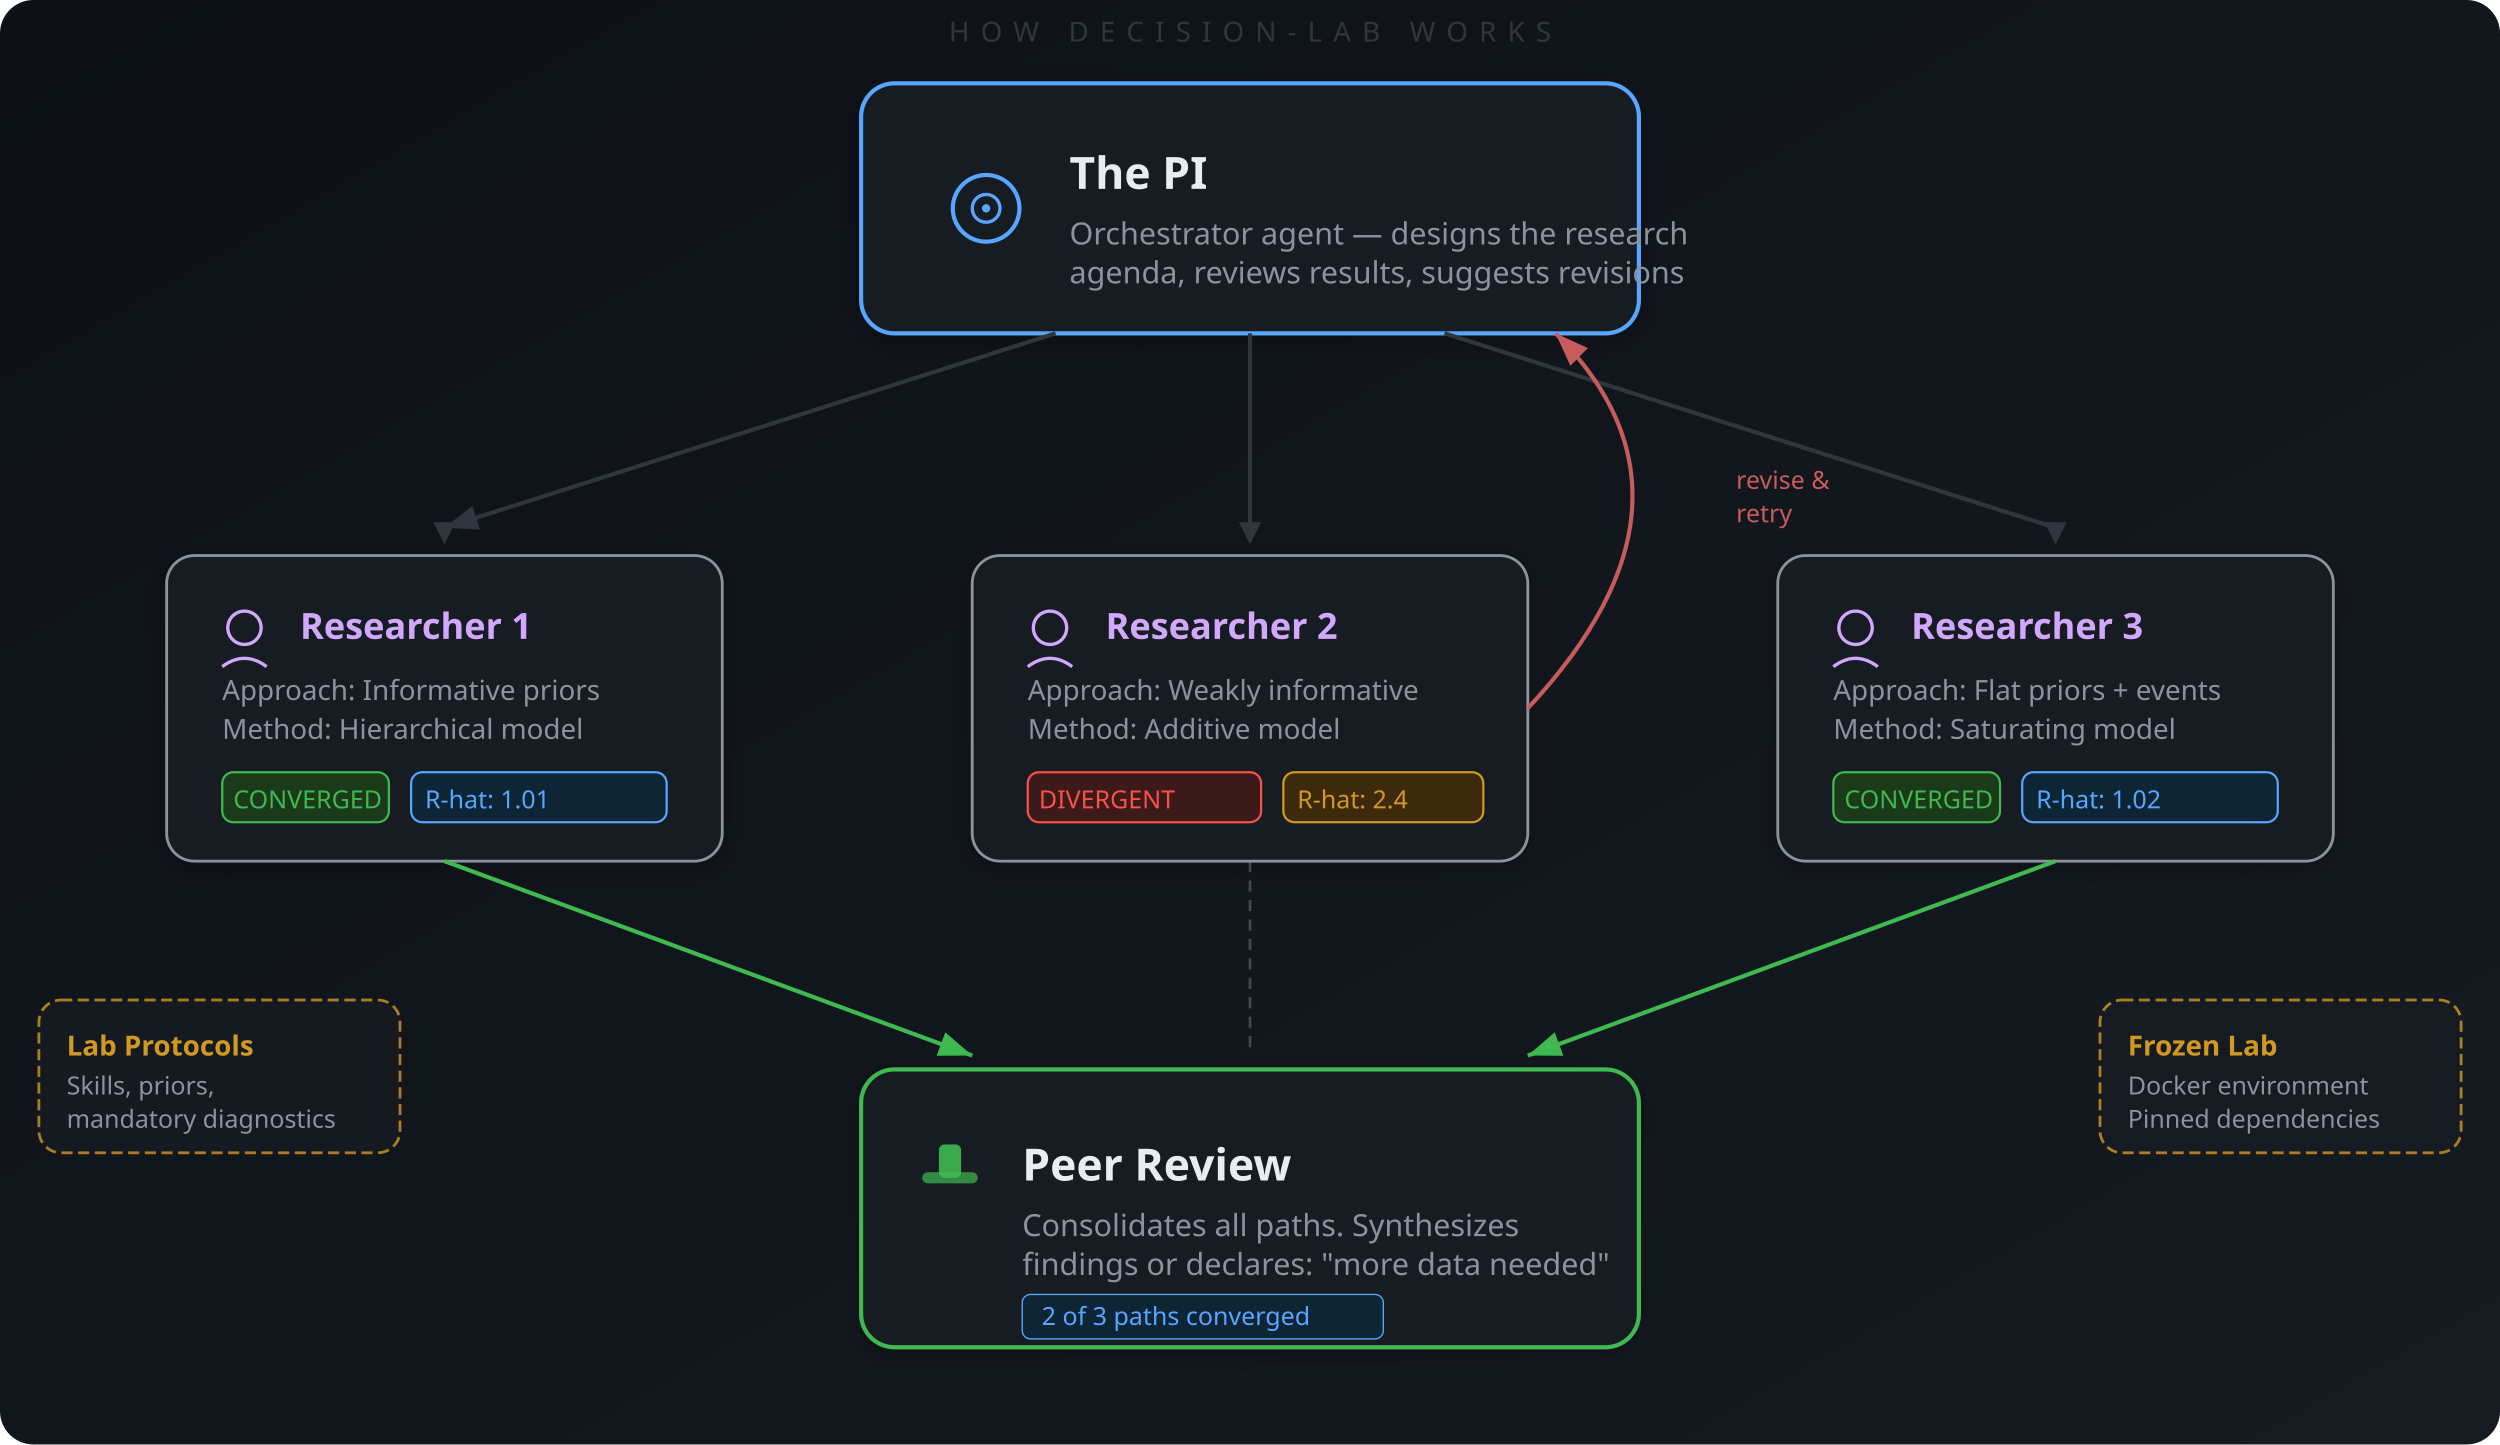
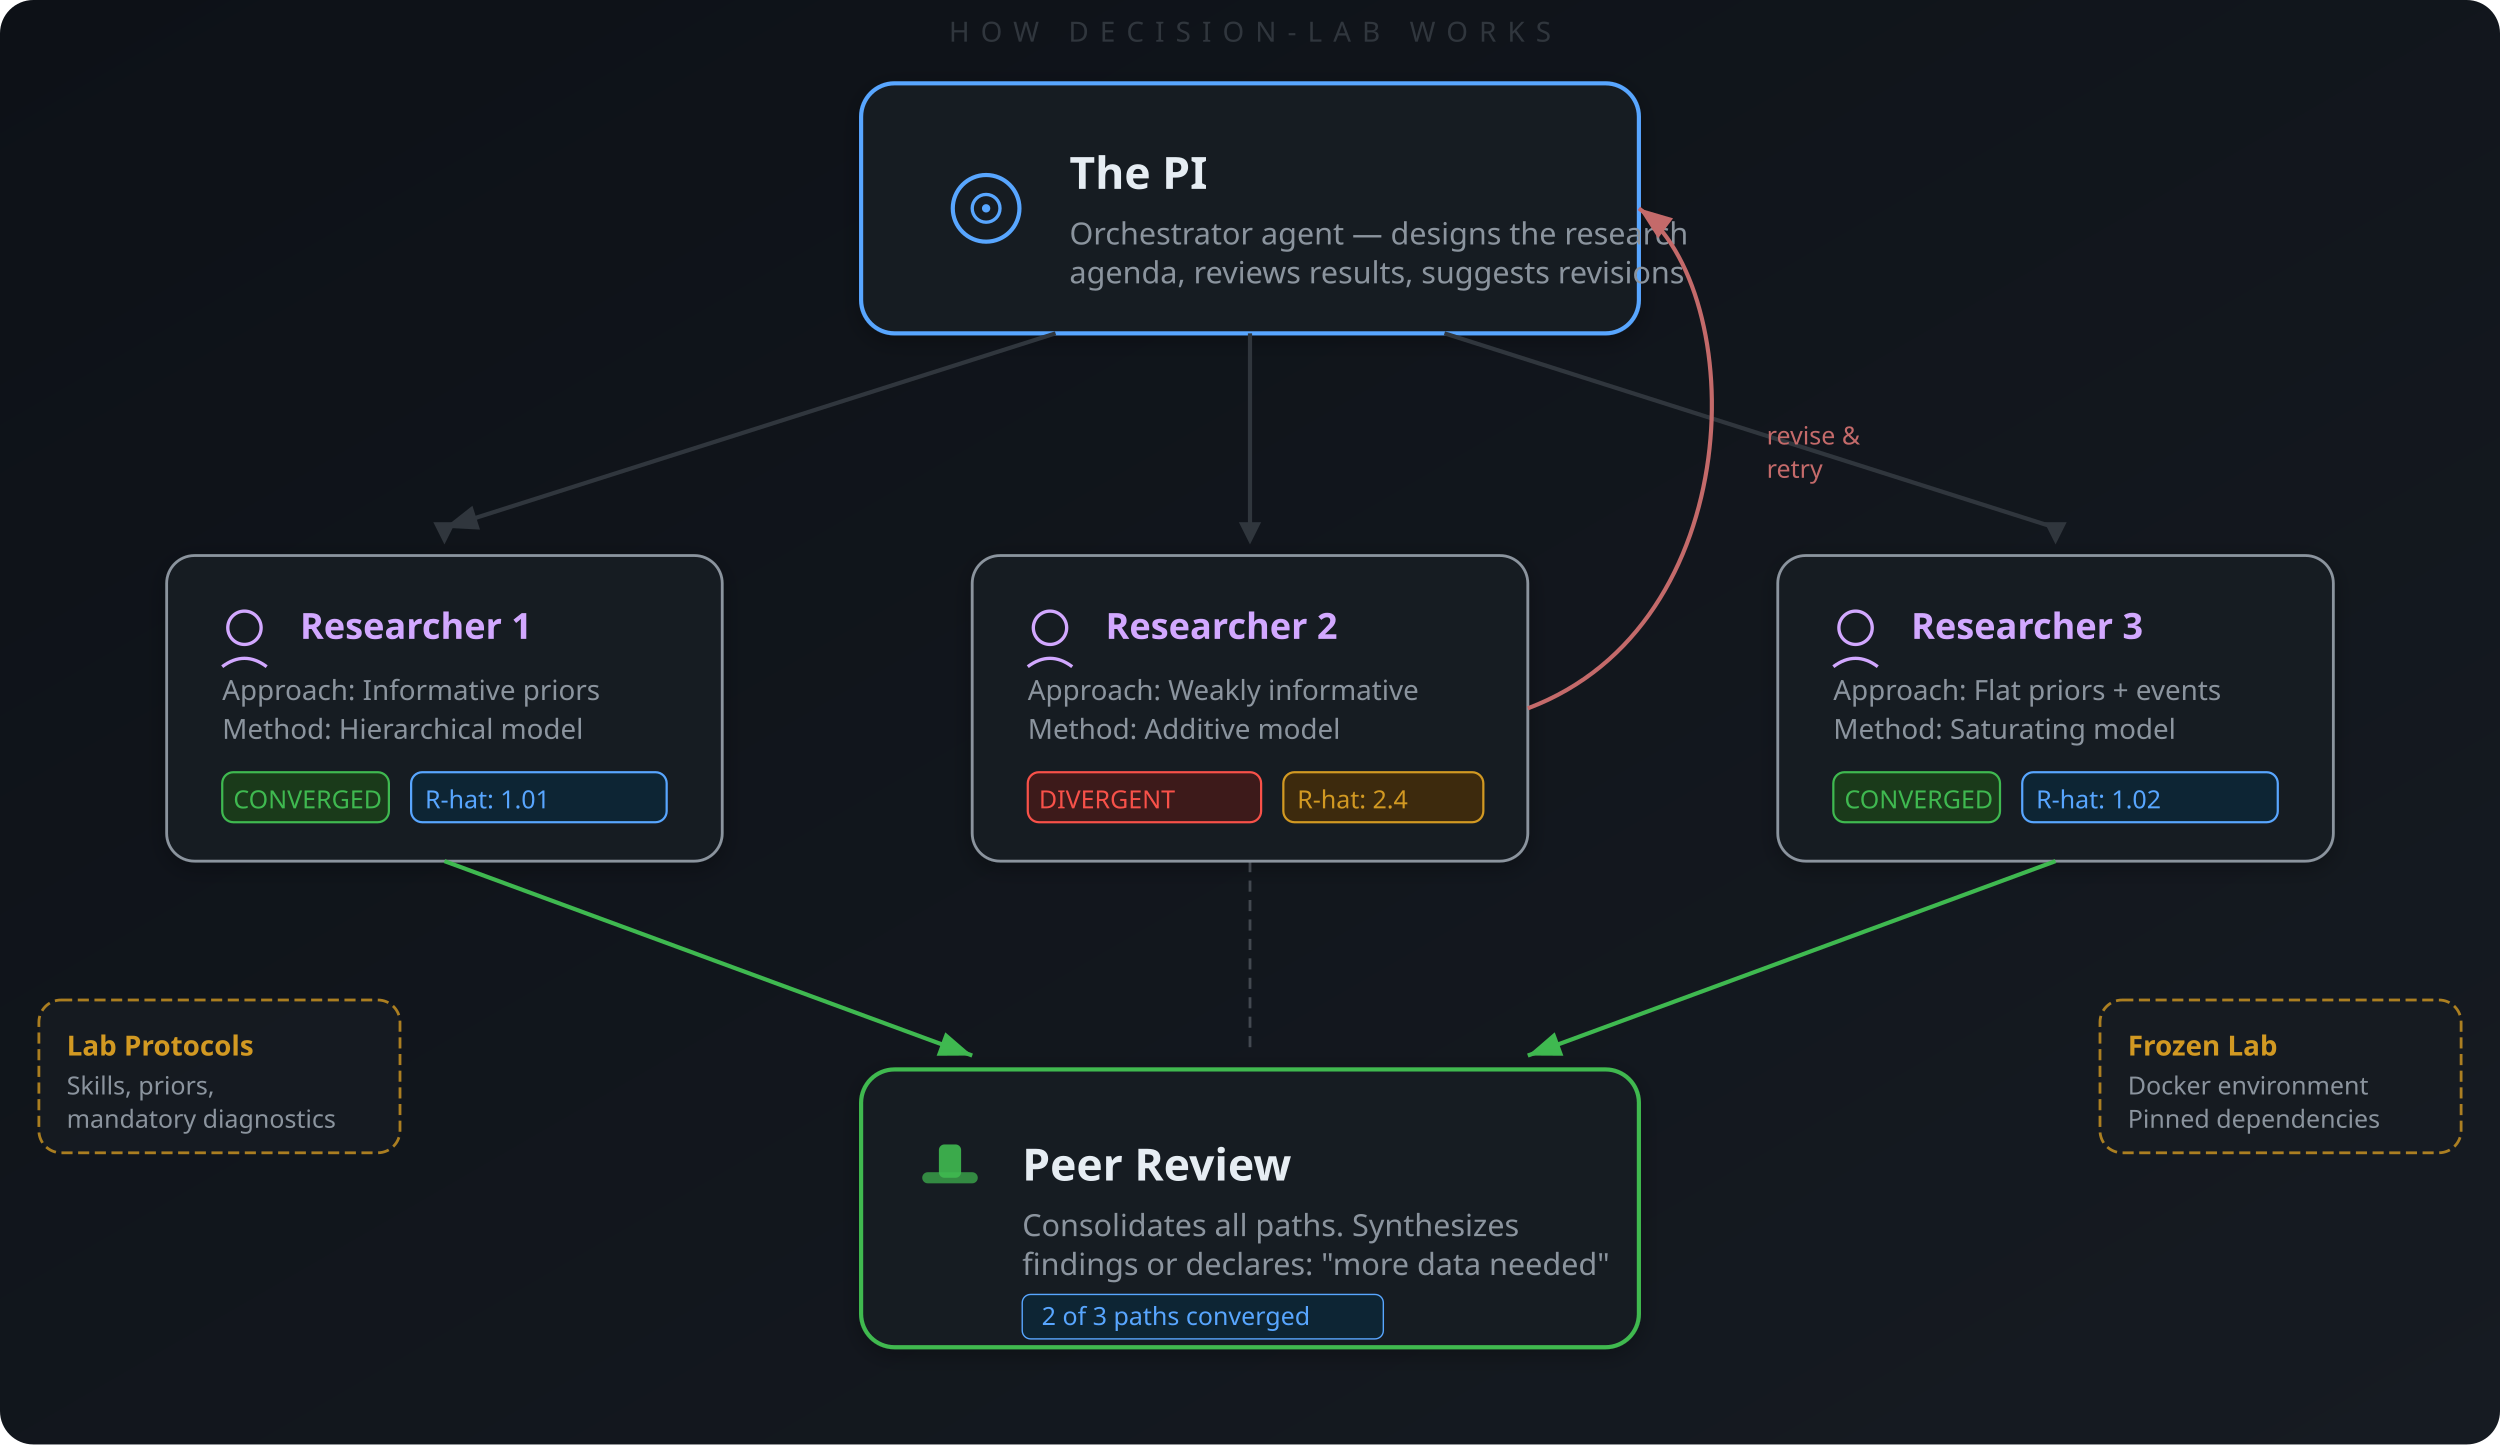
<svg xmlns="http://www.w3.org/2000/svg" viewBox="0 0 900 520" font-family="'Segoe UI', system-ui, -apple-system, sans-serif">
  <defs>
    <linearGradient id="bg2" x1="0%" y1="0%" x2="100%" y2="100%">
      <stop offset="0%" style="stop-color:#0d1117" />
      <stop offset="100%" style="stop-color:#161b22" />
    </linearGradient>
    <filter id="glow2">
      <feGaussianBlur stdDeviation="2" result="blur" />
      <feMerge>
        <feMergeNode in="blur" />
        <feMergeNode in="SourceGraphic" />
      </feMerge>
    </filter>
    <filter id="shadow">
      <feDropShadow dx="0" dy="2" stdDeviation="4" flood-color="#000" flood-opacity="0.3" />
    </filter>
  </defs>
  <rect width="900" height="520" fill="url(#bg2)" rx="12" />
  <rect x="310" y="30" width="280" height="90" rx="12" fill="#161b22" stroke="#58a6ff" stroke-width="1.5" filter="url(#shadow)" />
  <g transform="translate(340, 60)">
    <circle cx="15" cy="15" r="12" fill="none" stroke="#58a6ff" stroke-width="1.5" />
    <circle cx="15" cy="15" r="5" fill="none" stroke="#58a6ff" stroke-width="1.2" />
    <circle cx="15" cy="15" r="1.5" fill="#58a6ff" />
  </g>
  <text x="385" y="68" fill="#e6edf3" font-size="16" font-weight="600">The PI</text>
  <text x="385" y="88" fill="#8b949e" font-size="11">Orchestrator agent — designs the research</text>
  <text x="385" y="102" fill="#8b949e" font-size="11">agenda, reviews results, suggests revisions</text>
  <line x1="380" y1="120" x2="160" y2="190" stroke="#30363d" stroke-width="1.5" marker-end="url(#arrowGray)" />
  <line x1="450" y1="120" x2="450" y2="190" stroke="#30363d" stroke-width="1.5" />
  <line x1="520" y1="120" x2="740" y2="190" stroke="#30363d" stroke-width="1.5" />
  <defs>
    <marker id="arrowGray" markerWidth="8" markerHeight="6" refX="8" refY="3" orient="auto">
      <polygon points="0 0, 8 3, 0 6" fill="#30363d" />
    </marker>
    <marker id="arrowBlue" markerWidth="8" markerHeight="6" refX="8" refY="3" orient="auto">
      <polygon points="0 0, 8 3, 0 6" fill="#58a6ff" />
    </marker>
    <marker id="arrowGreen" markerWidth="8" markerHeight="6" refX="8" refY="3" orient="auto">
      <polygon points="0 0, 8 3, 0 6" fill="#3fb950" />
    </marker>
    <marker id="arrowRed" markerWidth="8" markerHeight="6" refX="8" refY="3" orient="auto">
-       <polygon points="0 0, 8 3, 0 6" fill="#c75c5c" />
+       <polygon points="0 0, 8 3, 0 6" fill="#c46a6a" />
    </marker>
  </defs>
  <polygon points="156,188 160,196 164,188" fill="#30363d" />
  <polygon points="446,188 450,196 454,188" fill="#30363d" />
  <polygon points="736,188 740,196 744,188" fill="#30363d" />
  <rect x="60" y="200" width="200" height="110" rx="10" fill="#161b22" stroke="#8b949e" stroke-width="1" filter="url(#shadow)" />
  <g transform="translate(80, 220)">
    <circle cx="8" cy="6" r="6" fill="none" stroke="#d2a8ff" stroke-width="1.2" />
    <path d="M 0,20 Q 8,14 16,20" fill="none" stroke="#d2a8ff" stroke-width="1.2" />
  </g>
  <text x="108" y="230" fill="#d2a8ff" font-size="13" font-weight="600">Researcher 1</text>
  <text x="80" y="252" fill="#8b949e" font-size="10">Approach: Informative priors</text>
  <text x="80" y="266" fill="#8b949e" font-size="10">Method: Hierarchical model</text>
  <rect x="80" y="278" width="60" height="18" rx="4" fill="#1a3a1a" stroke="#3fb950" stroke-width="0.8" />
  <text x="84" y="291" fill="#3fb950" font-size="9" font-weight="500">CONVERGED</text>
  <rect x="148" y="278" width="92" height="18" rx="4" fill="#0d2534" stroke="#58a6ff" stroke-width="0.8" />
  <text x="153" y="291" fill="#58a6ff" font-size="9">R-hat: 1.01</text>
  <rect x="350" y="200" width="200" height="110" rx="10" fill="#161b22" stroke="#8b949e" stroke-width="1" filter="url(#shadow)" />
  <g transform="translate(370, 220)">
    <circle cx="8" cy="6" r="6" fill="none" stroke="#d2a8ff" stroke-width="1.2" />
    <path d="M 0,20 Q 8,14 16,20" fill="none" stroke="#d2a8ff" stroke-width="1.2" />
  </g>
  <text x="398" y="230" fill="#d2a8ff" font-size="13" font-weight="600">Researcher 2</text>
  <text x="370" y="252" fill="#8b949e" font-size="10">Approach: Weakly informative</text>
  <text x="370" y="266" fill="#8b949e" font-size="10">Method: Additive model</text>
  <rect x="370" y="278" width="84" height="18" rx="4" fill="#3d1a1a" stroke="#f85149" stroke-width="0.8" />
  <text x="374" y="291" fill="#f85149" font-size="9" font-weight="500">DIVERGENT</text>
  <rect x="462" y="278" width="72" height="18" rx="4" fill="#3d2a0d" stroke="#d29922" stroke-width="0.8" />
  <text x="467" y="291" fill="#d29922" font-size="9">R-hat: 2.4</text>
  <rect x="640" y="200" width="200" height="110" rx="10" fill="#161b22" stroke="#8b949e" stroke-width="1" filter="url(#shadow)" />
  <g transform="translate(660, 220)">
    <circle cx="8" cy="6" r="6" fill="none" stroke="#d2a8ff" stroke-width="1.2" />
    <path d="M 0,20 Q 8,14 16,20" fill="none" stroke="#d2a8ff" stroke-width="1.2" />
  </g>
  <text x="688" y="230" fill="#d2a8ff" font-size="13" font-weight="600">Researcher 3</text>
  <text x="660" y="252" fill="#8b949e" font-size="10">Approach: Flat priors + events</text>
  <text x="660" y="266" fill="#8b949e" font-size="10">Method: Saturating model</text>
  <rect x="660" y="278" width="60" height="18" rx="4" fill="#1a3a1a" stroke="#3fb950" stroke-width="0.8" />
  <text x="664" y="291" fill="#3fb950" font-size="9" font-weight="500">CONVERGED</text>
  <rect x="728" y="278" width="92" height="18" rx="4" fill="#0d2534" stroke="#58a6ff" stroke-width="0.8" />
  <text x="733" y="291" fill="#58a6ff" font-size="9">R-hat: 1.02</text>
-   <path d="M 550,255 Q 620,180 560,120" fill="none" stroke="#c75c5c" stroke-width="1.5" marker-end="url(#arrowRed)" />
-   <text x="625" y="176" fill="#c75c5c" font-size="9">revise &amp;</text>
-   <text x="625" y="188" fill="#c75c5c" font-size="9">retry</text>
+   <path d="M 550,255 C 630,225 630,105 590,75" fill="none" stroke="#c46a6a" stroke-width="1.5" marker-end="url(#arrowRed)" />
+   <text x="636" y="160" fill="#c46a6a" font-size="9" font-style="normal">revise &amp;</text>
+   <text x="636" y="172" fill="#c46a6a" font-size="9" font-style="normal">retry</text>
  <line x1="160" y1="310" x2="350" y2="380" stroke="#3fb950" stroke-width="1.5" marker-end="url(#arrowGreen)" />
  <line x1="740" y1="310" x2="550" y2="380" stroke="#3fb950" stroke-width="1.5" marker-end="url(#arrowGreen)" />
  <line x1="450" y1="310" x2="450" y2="380" stroke="#8b949e" stroke-width="1" stroke-dasharray="4,3" opacity="0.4" />
  <rect x="310" y="385" width="280" height="100" rx="12" fill="#161b22" stroke="#3fb950" stroke-width="1.5" filter="url(#shadow)" />
  <g transform="translate(330, 410)">
    <rect x="2" y="12" width="20" height="4" rx="2" fill="#3fb950" opacity="0.7" />
    <rect x="8" y="2" width="8" height="12" rx="2" fill="#3fb950" opacity="0.9" />
  </g>
  <text x="368" y="425" fill="#e6edf3" font-size="16" font-weight="600">Peer Review</text>
  <text x="368" y="445" fill="#8b949e" font-size="11">Consolidates all paths. Synthesizes</text>
  <text x="368" y="459" fill="#8b949e" font-size="11">findings or declares: "more data needed"</text>
  <rect x="368" y="466" width="130" height="16" rx="3" fill="#0d2534" stroke="#58a6ff" stroke-width="0.5" />
  <text x="375" y="477" fill="#58a6ff" font-size="9">2 of 3 paths converged</text>
  <text x="450" y="15" text-anchor="middle" fill="#30363d" font-size="10" letter-spacing="4" text-transform="uppercase">HOW DECISION-LAB WORKS</text>
  <rect x="14" y="360" width="130" height="55" rx="8" fill="#161b22" stroke="#d29922" stroke-width="1" stroke-dasharray="4,2" opacity="0.8" />
  <text x="24" y="380" fill="#d29922" font-size="10" font-weight="600">Lab Protocols</text>
  <text x="24" y="394" fill="#8b949e" font-size="9">Skills, priors,</text>
  <text x="24" y="406" fill="#8b949e" font-size="9">mandatory diagnostics</text>
  <rect x="756" y="360" width="130" height="55" rx="8" fill="#161b22" stroke="#d29922" stroke-width="1" stroke-dasharray="4,2" opacity="0.8" />
  <text x="766" y="380" fill="#d29922" font-size="10" font-weight="600">Frozen Lab</text>
  <text x="766" y="394" fill="#8b949e" font-size="9">Docker environment</text>
  <text x="766" y="406" fill="#8b949e" font-size="9">Pinned dependencies</text>
</svg>
